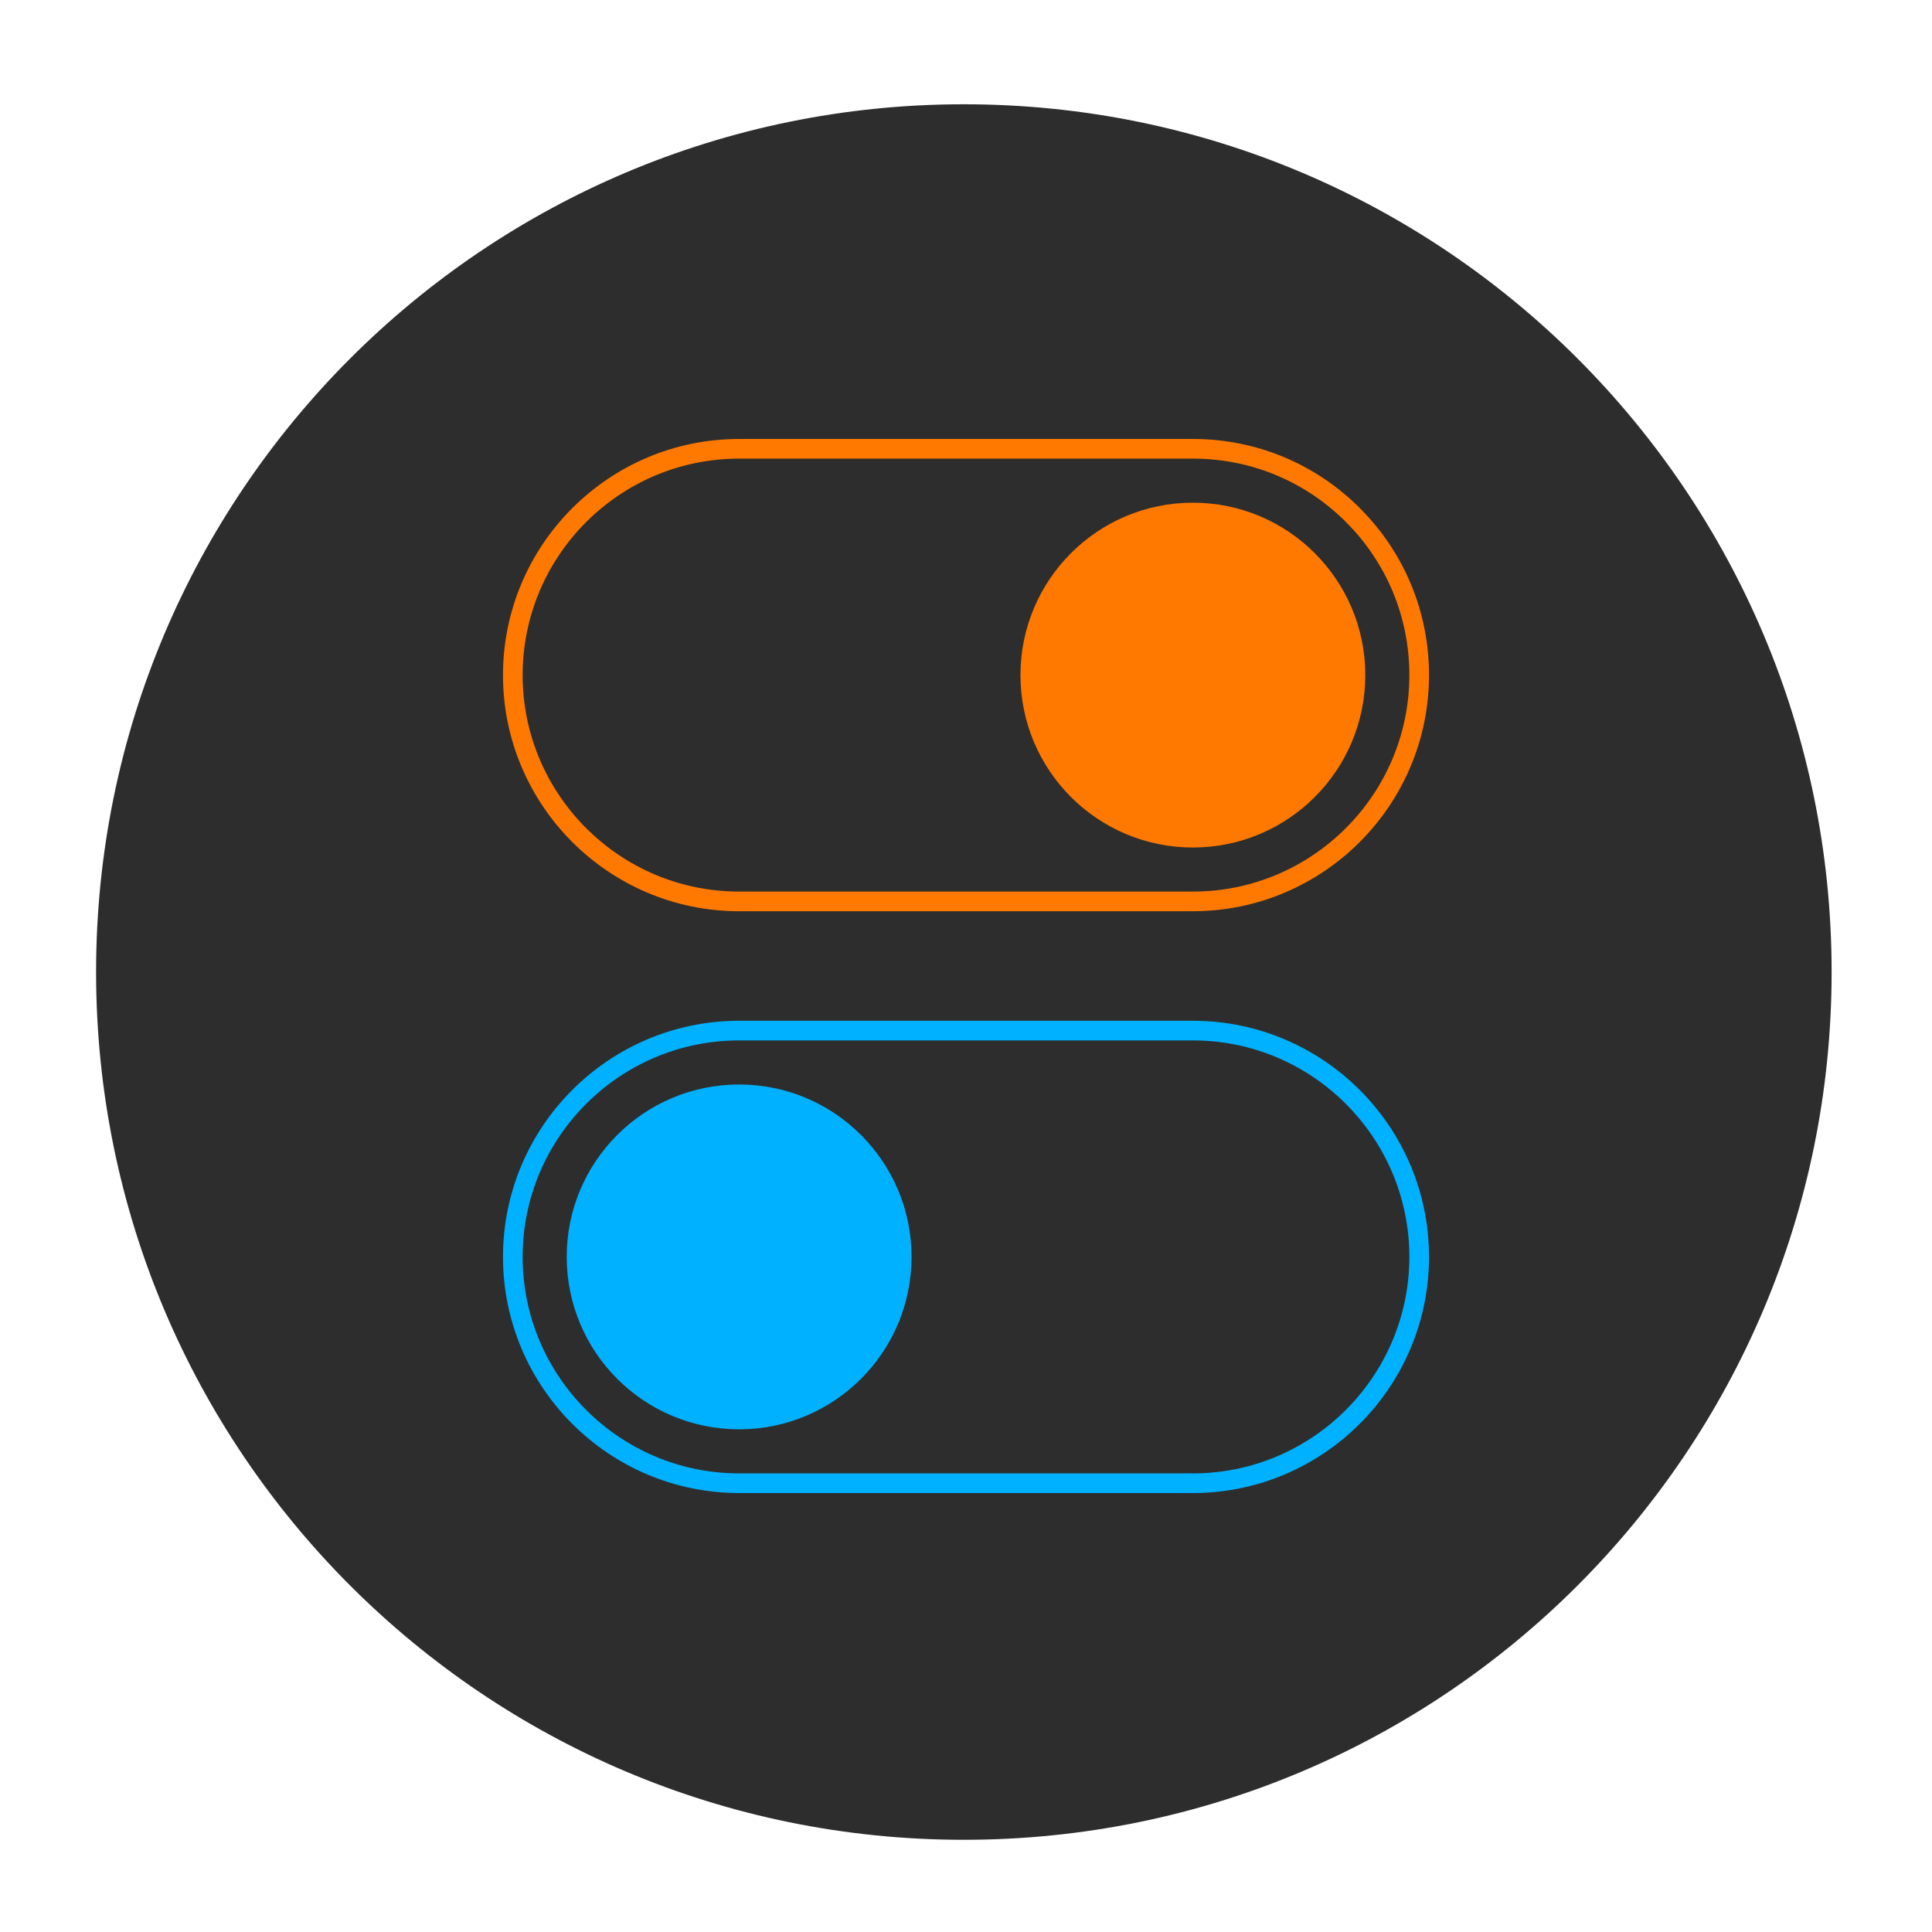
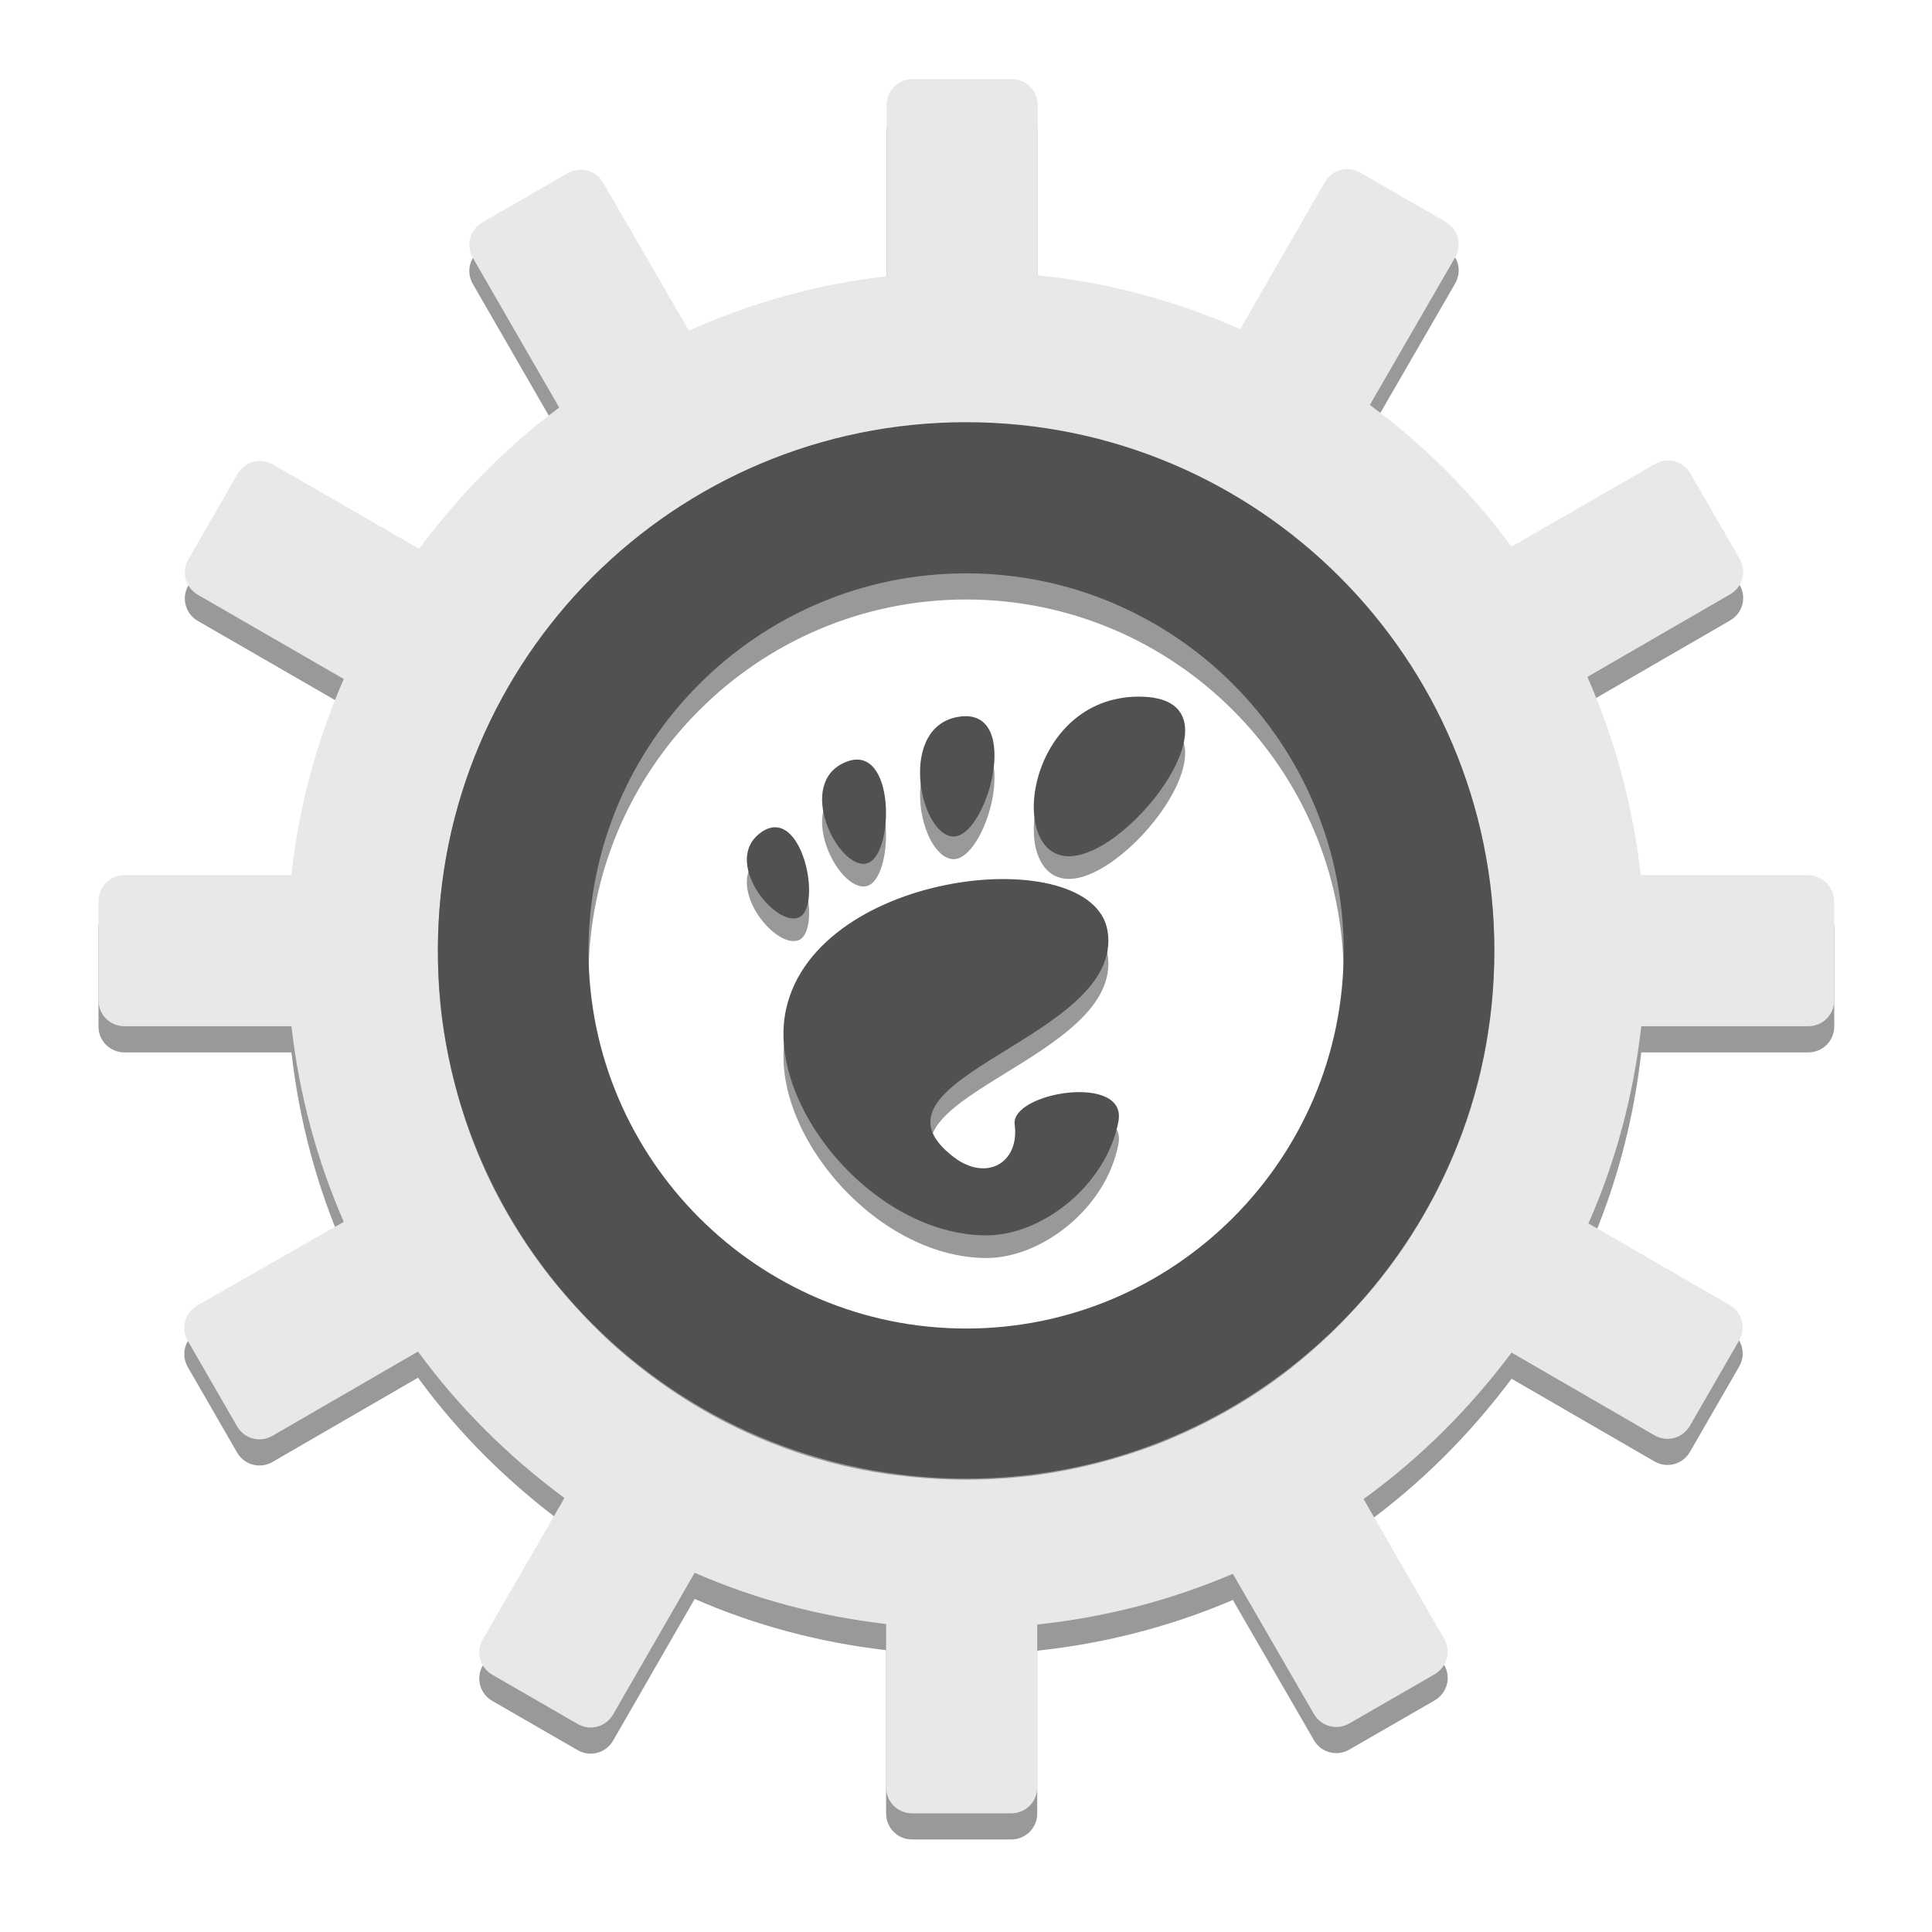
- <svg xmlns="http://www.w3.org/2000/svg" viewBox="0 0 640 640" height="640" width="640" xml:space="preserve" version="1.1" id="svg2">
-   <defs id="defs6">
-     <clipPath id="clipPath16" clipPathUnits="userSpaceOnUse">
-       <path id="path18" d="M 0,512 512,512 512,0 0,0 0,512 Z" />
-     </clipPath>
-     <clipPath id="clipPath24" clipPathUnits="userSpaceOnUse">
-       <path id="path26" d="m 18.325,493.744 475.4,0 0,-475.488 -475.4,0 0,475.488 z" />
-     </clipPath>
-     <clipPath id="clipPath28" clipPathUnits="userSpaceOnUse">
-       <path id="path30" d="M 448.99,63.029 C 389.293,3.332 122.807,3.332 63.11,63.029 3.413,122.726 3.413,389.312 63.01,449.009 c 59.597,59.696 326.283,59.596 385.98,0 59.697,-59.597 59.597,-326.283 0,-385.98" />
-     </clipPath>
-     <radialGradient id="radialGradient36" spreadMethod="pad" gradientTransform="matrix(237.7219,0,0,237.7219,256.025,256)" gradientUnits="userSpaceOnUse" r="1" cy="0" cx="0" fy="0" fx="0">
-       <stop id="stop38" offset="0" style="stop-opacity:1;stop-color:#ffffff" />
-       <stop id="stop40" offset="0.859" style="stop-opacity:0.141;stop-color:#ffffff" />
-       <stop id="stop42" offset="1" style="stop-opacity:0;stop-color:#ffffff" />
-     </radialGradient>
-     <mask id="mask44" height="1" width="1" y="0" x="0" maskUnits="userSpaceOnUse">
-       <g id="g46">
-         <g id="g48">
-           <g id="g50">
-             <g id="g52">
-               <path id="path54" style="fill:url(#radialGradient36);stroke:none" d="m -32768,32767 65535,0 0,-65535 -65535,0 0,65535 z" />
-             </g>
-           </g>
-         </g>
+ <svg xmlns="http://www.w3.org/2000/svg" version="1.1" id="svg2" x="0px" y="0px" viewBox="0 0 512 512" style="enable-background:new 0 0 512 512;" xml:space="preserve">
+   <g>
+     <g>
+       <path style="opacity:0.4;" d="M479.028,238.842h-44.212c-2.079-18.433-6.93-36.174-14.137-52.528l37.837-21.898    c3.326-1.94,4.435-6.098,2.495-9.425L447.983,132.4c-1.94-3.326-6.098-4.435-9.424-2.495l-37.975,21.898    c-10.533-14.275-23.284-27.026-37.56-37.56l22.591-39.084c1.94-3.326,0.832-7.484-2.495-9.425l-22.591-13.028    c-3.326-1.94-7.484-0.832-9.425,2.495l-22.453,38.945c-16.632-7.346-34.649-12.335-53.637-14.275V34.828    c0-3.881-3.049-6.93-6.93-6.93H241.89c-3.881,0-6.93,3.049-6.93,6.93v45.321c-18.433,2.079-36.035,7.068-52.389,14.414    l-22.73-39.223c-1.94-3.326-6.098-4.435-9.425-2.495l-22.591,13.028c-3.326,1.94-4.435,6.098-2.495,9.425l22.868,39.638    c-14.137,10.533-26.61,23.284-37.144,37.421l-38.668-22.314c-3.326-1.94-7.484-0.832-9.425,2.495L49.935,155.13    c-1.94,3.326-0.832,7.484,2.495,9.425l38.668,22.314c-7.068,16.216-11.919,33.679-13.86,51.974H33.026    c-3.881,0-6.93,3.049-6.93,6.93v26.195c0,3.881,3.049,6.93,6.93,6.93h44.212c2.079,18.295,6.791,35.619,13.86,51.835    l-38.807,22.175c-3.326,1.94-4.435,6.098-2.495,9.425l13.028,22.591c1.94,3.326,6.098,4.435,9.425,2.495l38.53-22.314    c10.81,14.83,23.977,27.858,38.807,38.807l-21.621,37.421c-1.94,3.326-0.832,7.484,2.495,9.425l22.591,13.028    c3.326,1.94,7.484,0.832,9.425-2.495l21.621-37.56c15.8,6.93,32.847,11.503,50.726,13.582v43.242c0,3.881,3.049,6.93,6.93,6.93    h26.195c3.881,0,6.93-3.049,6.93-6.93V437.45c18.295-1.94,35.619-6.514,51.835-13.444l21.482,37.144    c1.94,3.326,6.098,4.435,9.425,2.495l22.591-13.028c3.326-1.94,4.435-6.098,2.495-9.424l-21.344-37.005    c14.968-10.81,28.135-23.977,39.223-38.807l37.837,21.898c3.326,1.94,7.484,0.832,9.424-2.495l13.028-22.591    c1.94-3.326,0.832-7.484-2.495-9.425l-37.421-21.621c7.207-16.354,11.919-33.817,13.998-52.251h44.212    c3.881,0,6.93-3.049,6.93-6.93v-26.195C485.958,241.891,482.909,238.842,479.028,238.842z M394.623,278.896    c-1.525,11.088-4.435,21.898-8.593,32.154c-4.989,12.335-11.642,23.977-20.096,34.649c-3.326,4.296-7.068,8.316-10.949,12.335    c-4.296,4.296-8.732,8.177-13.444,11.919c-10.672,8.316-22.453,14.83-34.788,19.681c-10.117,3.881-20.789,6.653-31.738,8.177    c-6.237,0.832-12.612,1.247-18.988,1.247c-7.068,0-14.137-0.554-21.067-1.525c-10.533-1.525-20.789-4.296-30.491-8.177    c-12.335-4.851-24.116-11.642-34.649-19.958c-4.435-3.465-8.732-7.207-12.751-11.365c-4.019-4.019-7.761-8.316-11.226-12.612    c-8.316-10.672-15.107-22.314-19.958-34.649c-4.019-10.117-6.791-20.789-8.454-31.6c-0.97-6.514-1.386-13.305-1.386-19.958    c0-6.791,0.416-13.444,1.386-19.958c1.525-10.949,4.435-21.621,8.454-31.877c4.989-12.335,11.642-23.977,19.958-34.649    c3.465-4.296,7.068-8.454,11.088-12.474c3.604-3.604,7.346-6.93,11.365-10.118c10.533-8.454,22.037-15.384,34.372-20.374    c10.256-4.296,21.067-7.207,32.293-8.87c6.93-0.97,13.86-1.525,21.067-1.525c6.375,0,12.751,0.416,18.988,1.247    c11.503,1.525,22.73,4.574,33.402,8.87c12.335,4.989,23.977,11.781,34.51,20.235c4.158,3.326,8.177,6.93,12.058,10.672    c3.881,3.881,7.484,7.9,10.81,12.058c8.454,10.533,15.107,22.175,20.096,34.51c4.158,10.395,7.068,21.205,8.732,32.293    c0.97,6.514,1.386,13.305,1.386,19.958C396.009,265.591,395.593,272.243,394.623,278.896z" />
+       <path style="opacity:0.4;" d="M256.027,158.872c55.161,0,100.066,44.905,100.066,100.066s-44.905,100.066-100.066,100.066    s-100.066-44.905-100.066-100.066S200.866,158.872,256.027,158.872 M256.027,118.818c-77.337,0-139.982,62.645-139.982,139.982    s62.645,139.982,139.982,139.982s139.982-62.645,139.982-139.982S333.364,118.818,256.027,118.818L256.027,118.818z" />
+     </g>
+     <path style="fill:#E8E8E8;" d="M479.028,231.912h-44.212c-2.079-18.433-6.93-36.174-14.137-52.528l37.837-21.898   c3.326-1.94,4.435-6.098,2.495-9.425l-13.028-22.591c-1.94-3.326-6.098-4.435-9.424-2.495l-37.975,21.898   c-10.533-14.275-23.284-27.026-37.56-37.56l22.591-39.084c1.94-3.326,0.832-7.484-2.495-9.425l-22.591-13.028   c-3.326-1.94-7.484-0.832-9.425,2.495l-22.453,38.945c-16.632-7.346-34.649-12.335-53.637-14.275V27.899   c0-3.881-3.049-6.93-6.93-6.93H241.89c-3.881,0-6.93,3.049-6.93,6.93v45.321c-18.433,2.079-36.035,7.068-52.389,14.414   l-22.73-39.223c-1.94-3.326-6.098-4.435-9.425-2.495l-22.591,13.028c-3.326,1.94-4.435,6.098-2.495,9.425l22.868,39.638   c-14.137,10.533-26.61,23.284-37.144,37.421l-38.668-22.314c-3.326-1.94-7.484-0.832-9.425,2.495L49.935,148.2   c-1.94,3.326-0.832,7.484,2.495,9.425l38.668,22.314c-7.068,16.216-11.919,33.679-13.86,51.973H33.026   c-3.881,0-6.93,3.049-6.93,6.93v26.195c0,3.881,3.049,6.93,6.93,6.93h44.212c2.079,18.295,6.791,35.619,13.86,51.835   l-38.807,22.175c-3.326,1.94-4.435,6.098-2.495,9.424l13.028,22.591c1.94,3.326,6.098,4.435,9.425,2.495l38.53-22.314   c10.81,14.83,23.977,27.858,38.807,38.807L127.964,434.4c-1.94,3.326-0.832,7.484,2.495,9.424l22.591,13.028   c3.326,1.94,7.484,0.832,9.425-2.495l21.621-37.56c15.8,6.93,32.847,11.503,50.726,13.582v43.242c0,3.881,3.049,6.93,6.93,6.93   h26.195c3.881,0,6.93-3.049,6.93-6.93V430.52c18.295-1.94,35.619-6.514,51.835-13.444l21.482,37.144   c1.94,3.326,6.098,4.435,9.425,2.495l22.591-13.028c3.326-1.94,4.435-6.098,2.495-9.424l-21.344-37.005   c14.968-10.81,28.135-23.977,39.223-38.807l37.837,21.898c3.326,1.94,7.484,0.832,9.424-2.495l13.028-22.591   c1.94-3.326,0.832-7.484-2.495-9.424l-37.421-21.621c7.207-16.354,11.919-33.817,13.998-52.251h44.212   c3.881,0,6.93-3.049,6.93-6.93v-26.195C485.958,234.961,482.909,231.912,479.028,231.912z M394.623,271.966   c-1.525,11.088-4.435,21.898-8.593,32.154c-4.989,12.335-11.642,23.977-20.096,34.649c-3.326,4.296-7.068,8.316-10.949,12.335   c-4.296,4.296-8.732,8.177-13.444,11.919c-10.672,8.316-22.453,14.83-34.788,19.681c-10.117,3.881-20.789,6.653-31.738,8.177   c-6.237,0.832-12.612,1.247-18.988,1.247c-7.068,0-14.137-0.554-21.067-1.525c-10.533-1.525-20.789-4.297-30.491-8.177   c-12.335-4.851-24.116-11.642-34.649-19.958c-4.435-3.465-8.732-7.207-12.751-11.365c-4.019-4.019-7.761-8.316-11.226-12.612   c-8.316-10.672-15.107-22.314-19.958-34.649c-4.019-10.117-6.791-20.789-8.454-31.6c-0.97-6.514-1.386-13.305-1.386-19.958   c0-6.791,0.416-13.444,1.386-19.958c1.525-10.949,4.435-21.621,8.454-31.877c4.989-12.335,11.642-23.977,19.958-34.649   c3.465-4.296,7.068-8.454,11.088-12.474c3.604-3.604,7.346-6.93,11.365-10.118c10.533-8.454,22.037-15.384,34.372-20.374   c10.256-4.296,21.067-7.207,32.293-8.87c6.93-0.97,13.86-1.525,21.067-1.525c6.375,0,12.751,0.416,18.988,1.247   c11.503,1.525,22.73,4.574,33.402,8.87c12.335,4.989,23.977,11.781,34.51,20.235c4.158,3.326,8.177,6.93,12.058,10.672   c3.881,3.881,7.484,7.9,10.81,12.058c8.454,10.533,15.107,22.175,20.096,34.51c4.158,10.395,7.068,21.205,8.732,32.293   c0.97,6.514,1.386,13.305,1.386,19.958C396.009,258.661,395.593,265.313,394.623,271.966z" />
+     <path style="fill:#515151;" d="M256.027,151.942c55.161,0,100.066,44.905,100.066,100.066s-44.905,100.066-100.066,100.066   s-100.066-44.905-100.066-100.066S200.866,151.942,256.027,151.942 M256.027,111.888c-77.337,0-139.982,62.645-139.982,139.982   s62.645,139.982,139.982,139.982s139.982-62.645,139.982-139.982S333.364,111.888,256.027,111.888L256.027,111.888z" />
+   </g>
+   <g>
+     <g id="g14" style="opacity:0.4;">
+       <g id="g214" transform="translate(309.052,338.6321)">
+         <path id="path216" d="M-7.222-148.015c-29.7,0-35.272,42.303-18.564,42.303C-9.08-105.713,22.479-148.015-7.222-148.015" />
      </g>
-     </mask>
-     <radialGradient id="radialGradient56" spreadMethod="pad" gradientTransform="matrix(237.7219,0,0,237.7219,256.025,256)" gradientUnits="userSpaceOnUse" r="1" cy="0" cx="0" fy="0" fx="0">
-       <stop id="stop58" offset="0" style="stop-opacity:1;stop-color:#010101" />
-       <stop id="stop60" offset="0.859" style="stop-opacity:1;stop-color:#010101" />
-       <stop id="stop62" offset="1" style="stop-opacity:1;stop-color:#010101" />
-     </radialGradient>
-     <clipPath id="clipPath86" clipPathUnits="userSpaceOnUse">
-       <path id="path88" d="m 18.325,493.744 475.4,0 0,-475.488 -475.4,0 0,475.488 z" />
-     </clipPath>
-     <clipPath id="clipPath90" clipPathUnits="userSpaceOnUse">
-       <path id="path92" d="M 448.99,63.029 C 389.293,3.332 122.807,3.332 63.11,63.029 3.413,122.726 3.413,389.312 63.01,449.009 c 59.597,59.696 326.283,59.596 385.98,0 59.697,-59.597 59.597,-326.283 0,-385.98" />
-     </clipPath>
-     <radialGradient id="radialGradient98" spreadMethod="pad" gradientTransform="matrix(188.2547,188.3612,-130.3588,130.279,256.025,256.0438)" gradientUnits="userSpaceOnUse" r="1" cy="0" cx="0" fy="0" fx="0">
-       <stop id="stop100" offset="0" style="stop-opacity:1;stop-color:#ffffff" />
-       <stop id="stop102" offset="0.859" style="stop-opacity:0.141;stop-color:#ffffff" />
-       <stop id="stop104" offset="1" style="stop-opacity:0;stop-color:#ffffff" />
-     </radialGradient>
-     <mask id="mask106" height="1" width="1" y="0" x="0" maskUnits="userSpaceOnUse">
-       <g id="g108">
-         <g id="g110">
-           <g id="g112">
-             <g id="g114">
-               <path id="path116" style="fill:url(#radialGradient98);stroke:none" d="m -32768,32767 65535,0 0,-65535 -65535,0 0,65535 z" />
-             </g>
-           </g>
-         </g>
+       <g id="g218" transform="translate(251.9642,295.7313)">
+         <path id="path220" d="M0.55-68.054c8.896,0.543,18.656-33.95,1.937-31.78C-14.228-97.665-8.35-68.597,0.55-68.054" />
      </g>
-     </mask>
-     <radialGradient id="radialGradient118" spreadMethod="pad" gradientTransform="matrix(188.2547,188.3612,-130.3588,130.279,256.025,256.0438)" gradientUnits="userSpaceOnUse" r="1" cy="0" cx="0" fy="0" fx="0">
-       <stop id="stop120" offset="0" style="stop-opacity:1;stop-color:#010101" />
-       <stop id="stop122" offset="0.859" style="stop-opacity:1;stop-color:#010101" />
-       <stop id="stop124" offset="1" style="stop-opacity:1;stop-color:#010101" />
-     </radialGradient>
-     <clipPath id="clipPath148" clipPathUnits="userSpaceOnUse">
-       <path id="path150" d="m 18.275,493.694 475.387,0 0,-475.438 -475.387,0 0,475.438 z" />
-     </clipPath>
-     <clipPath id="clipPath152" clipPathUnits="userSpaceOnUse">
-       <path id="path154" d="m 63.01,63.029 c 59.697,-59.697 326.183,-59.697 385.88,0 59.697,59.697 59.697,326.183 0,385.88 -59.697,59.696 -326.183,59.696 -385.88,0.1 -59.697,-59.597 -59.597,-326.283 0,-385.98" />
-     </clipPath>
-     <radialGradient id="radialGradient160" spreadMethod="pad" gradientTransform="matrix(-188.2877,188.3942,130.3817,130.3018,255.925,255.9938)" gradientUnits="userSpaceOnUse" r="1" cy="0" cx="0" fy="0" fx="0">
-       <stop id="stop162" offset="0" style="stop-opacity:1;stop-color:#ffffff" />
-       <stop id="stop164" offset="0.859" style="stop-opacity:0.141;stop-color:#ffffff" />
-       <stop id="stop166" offset="1" style="stop-opacity:0;stop-color:#ffffff" />
-     </radialGradient>
-     <mask id="mask168" height="1" width="1" y="0" x="0" maskUnits="userSpaceOnUse">
-       <g id="g170">
-         <g id="g172">
-           <g id="g174">
-             <g id="g176">
-               <path id="path178" style="fill:url(#radialGradient160);stroke:none" d="m -32768,32767 65535,0 0,-65535 -65535,0 0,65535 z" />
-             </g>
-           </g>
-         </g>
+       <g id="g222" transform="translate(204.769,270.9207)">
+         <path id="path224" d="M6.974-21.81c6.327-2.785,0.815-30.026-9.944-22.597C-13.724-36.976,0.647-19.026,6.974-21.81" />
      </g>
-     </mask>
-     <radialGradient id="radialGradient180" spreadMethod="pad" gradientTransform="matrix(-188.2877,188.3942,130.3817,130.3018,255.925,255.9938)" gradientUnits="userSpaceOnUse" r="1" cy="0" cx="0" fy="0" fx="0">
-       <stop id="stop182" offset="0" style="stop-opacity:1;stop-color:#010101" />
-       <stop id="stop184" offset="0.859" style="stop-opacity:1;stop-color:#010101" />
-       <stop id="stop186" offset="1" style="stop-opacity:1;stop-color:#010101" />
-     </radialGradient>
-     <clipPath id="clipPath16-3" clipPathUnits="userSpaceOnUse">
-       <path id="path18-6" d="M 0,512 H 512 V 0 H 0 Z" />
-     </clipPath>
-     <clipPath id="clipPath24-7" clipPathUnits="userSpaceOnUse">
-       <path id="path26-5" d="m 18.325,493.744 h 475.4 V 18.256 h -475.4 z" />
-     </clipPath>
-     <clipPath id="clipPath28-3" clipPathUnits="userSpaceOnUse">
-       <path id="path30-5" d="M 448.99,63.029 C 389.293,3.332 122.807,3.332 63.11,63.029 3.413,122.726 3.413,389.312 63.01,449.009 c 59.597,59.696 326.283,59.596 385.98,0 59.697,-59.597 59.597,-326.283 0,-385.98" />
-     </clipPath>
-     <mask id="mask44-6" height="1" width="1" y="0" x="0" maskUnits="userSpaceOnUse">
-       <g id="g46-2">
-         <g id="g48-9">
-           <g id="g50-1">
-             <g id="g52-2">
-               <path id="path54-7" style="fill:url(#radialGradient36-0);stroke:none" d="M -32768,32767 H 32767 V -32768 H -32768 Z" />
-             </g>
-           </g>
-         </g>
+       <g id="g226" transform="translate(225.4054,287.4262)">
+         <path id="path228" d="M4.165-52.574c7.532-1.536,7.945-32.431-5.486-26.889C-14.755-73.92-3.361-51.037,4.165-52.574" />
      </g>
-     </mask>
-     <radialGradient id="radialGradient36-0" spreadMethod="pad" gradientTransform="matrix(237.7219,0,0,237.7219,256.025,256)" gradientUnits="userSpaceOnUse" r="1" cy="0" cx="0" fy="0" fx="0">
-       <stop id="stop38-9" offset="0" style="stop-opacity:1;stop-color:#ffffff" />
-       <stop id="stop40-3" offset="0.859" style="stop-opacity:0.141;stop-color:#ffffff" />
-       <stop id="stop42-6" offset="1" style="stop-opacity:0;stop-color:#ffffff" />
-     </radialGradient>
-     <radialGradient id="radialGradient56-0" spreadMethod="pad" gradientTransform="matrix(237.7219,0,0,237.7219,256.025,256)" gradientUnits="userSpaceOnUse" r="1" cy="0" cx="0" fy="0" fx="0">
-       <stop id="stop58-6" offset="0" style="stop-opacity:1;stop-color:#010101" />
-       <stop id="stop60-2" offset="0.859" style="stop-opacity:1;stop-color:#010101" />
-       <stop id="stop62-6" offset="1" style="stop-opacity:1;stop-color:#010101" />
-     </radialGradient>
-     <clipPath id="clipPath86-1" clipPathUnits="userSpaceOnUse">
-       <path id="path88-8" d="m 18.325,493.744 h 475.4 V 18.256 h -475.4 z" />
-     </clipPath>
-     <clipPath id="clipPath90-7" clipPathUnits="userSpaceOnUse">
-       <path id="path92-9" d="M 448.99,63.029 C 389.293,3.332 122.807,3.332 63.11,63.029 3.413,122.726 3.413,389.312 63.01,449.009 c 59.597,59.696 326.283,59.596 385.98,0 59.697,-59.597 59.597,-326.283 0,-385.98" />
-     </clipPath>
-     <mask id="mask106-2" height="1" width="1" y="0" x="0" maskUnits="userSpaceOnUse">
-       <g id="g108-0">
-         <g id="g110-2">
-           <g id="g112-3">
-             <g id="g114-7">
-               <path id="path116-5" style="fill:url(#radialGradient98-9);stroke:none" d="M -32768,32767 H 32767 V -32768 H -32768 Z" />
-             </g>
-           </g>
-         </g>
+       <g id="g230" transform="translate(270.9334,207.392)">
+         <path id="path232" d="M-2.033,96.599c1.336,10.206-7.487,15.246-16.128,8.666C-45.67,84.322,27.386,73.873,22.57,45.259     c-3.997-23.751-76.871-16.439-85.169,20.724c-5.617,25.136,23.122,60.008,53.11,60.008c14.752,0,31.768-13.321,34.951-30.195     C27.893,82.928-3.148,88.085-2.033,96.599" />
      </g>
-     </mask>
-     <radialGradient id="radialGradient98-9" spreadMethod="pad" gradientTransform="matrix(188.2547,188.3612,-130.3588,130.279,256.025,256.0438)" gradientUnits="userSpaceOnUse" r="1" cy="0" cx="0" fy="0" fx="0">
-       <stop id="stop100-2" offset="0" style="stop-opacity:1;stop-color:#ffffff" />
-       <stop id="stop102-2" offset="0.859" style="stop-opacity:0.141;stop-color:#ffffff" />
-       <stop id="stop104-8" offset="1" style="stop-opacity:0;stop-color:#ffffff" />
-     </radialGradient>
-     <radialGradient id="radialGradient118-9" spreadMethod="pad" gradientTransform="matrix(188.2547,188.3612,-130.3588,130.279,256.025,256.0438)" gradientUnits="userSpaceOnUse" r="1" cy="0" cx="0" fy="0" fx="0">
-       <stop id="stop120-7" offset="0" style="stop-opacity:1;stop-color:#010101" />
-       <stop id="stop122-3" offset="0.859" style="stop-opacity:1;stop-color:#010101" />
-       <stop id="stop124-6" offset="1" style="stop-opacity:1;stop-color:#010101" />
-     </radialGradient>
-     <clipPath id="clipPath148-1" clipPathUnits="userSpaceOnUse">
-       <path id="path150-2" d="M 18.275,493.694 H 493.662 V 18.256 H 18.275 Z" />
-     </clipPath>
-     <clipPath id="clipPath152-9" clipPathUnits="userSpaceOnUse">
-       <path id="path154-3" d="m 63.01,63.029 c 59.697,-59.697 326.183,-59.697 385.88,0 59.697,59.697 59.697,326.183 0,385.88 -59.697,59.696 -326.183,59.696 -385.88,0.1 -59.697,-59.597 -59.597,-326.283 0,-385.98" />
-     </clipPath>
-     <mask id="mask168-1" height="1" width="1" y="0" x="0" maskUnits="userSpaceOnUse">
-       <g id="g170-9">
-         <g id="g172-4">
-           <g id="g174-7">
-             <g id="g176-8">
-               <path id="path178-4" style="fill:url(#radialGradient160-5);stroke:none" d="M -32768,32767 H 32767 V -32768 H -32768 Z" />
-             </g>
-           </g>
-         </g>
+     </g>
+     <g id="g14_1_">
+       <g id="g214_1_" transform="translate(309.052,338.6321)">
+         <path id="path216_1_" style="fill:#515151;" d="M-7.222-154.015c-29.7,0-35.272,42.303-18.564,42.303     C-9.08-111.713,22.479-154.015-7.222-154.015" />
      </g>
-     </mask>
-     <radialGradient id="radialGradient160-5" spreadMethod="pad" gradientTransform="matrix(-188.2877,188.3942,130.3817,130.3018,255.925,255.9938)" gradientUnits="userSpaceOnUse" r="1" cy="0" cx="0" fy="0" fx="0">
-       <stop id="stop162-0" offset="0" style="stop-opacity:1;stop-color:#ffffff" />
-       <stop id="stop164-3" offset="0.859" style="stop-opacity:0.141;stop-color:#ffffff" />
-       <stop id="stop166-6" offset="1" style="stop-opacity:0;stop-color:#ffffff" />
-     </radialGradient>
-     <radialGradient id="radialGradient180-1" spreadMethod="pad" gradientTransform="matrix(-188.2877,188.3942,130.3817,130.3018,255.925,255.9938)" gradientUnits="userSpaceOnUse" r="1" cy="0" cx="0" fy="0" fx="0">
-       <stop id="stop182-0" offset="0" style="stop-opacity:1;stop-color:#010101" />
-       <stop id="stop184-6" offset="0.859" style="stop-opacity:1;stop-color:#010101" />
-       <stop id="stop186-3" offset="1" style="stop-opacity:1;stop-color:#010101" />
-     </radialGradient>
-   </defs>
-   <g id="layer1" style="display:inline">
-     <circle style="fill:#2d2d2d;fill-opacity:1;stroke-width:0.972" id="path914" cx="319.288" cy="322" r="287.458" />
-   </g>
-   <g id="layer2">
-     <g transform="matrix(1.629715,0,0,-1.629715,-97.20698,737.2075)" id="g10">
-       <g id="g12">
-         <g clip-path="url(#clipPath16)" id="g14">
-           <g id="g20">
-             <g id="g22" />
-             <g id="g64">
-               <g style="opacity:0.4" id="g66" clip-path="url(#clipPath24)">
-                 <g id="g68">
-                   <g id="g70" clip-path="url(#clipPath28)">
-                     <g id="g72">
-                       <g id="g74" />
-                       <g id="g76" mask="url(#mask44)">
-                         <g id="g78" />
-                       </g>
-                     </g>
-                   </g>
-                 </g>
-               </g>
-             </g>
-           </g>
-           <g id="g82">
-             <g id="g84" />
-             <g id="g126">
-               <g style="opacity:0.4" id="g128" clip-path="url(#clipPath86)">
-                 <g id="g130">
-                   <g id="g132" clip-path="url(#clipPath90)">
-                     <g id="g134">
-                       <g id="g136" />
-                       <g id="g138" mask="url(#mask106)">
-                         <g id="g140" />
-                       </g>
-                     </g>
-                   </g>
-                 </g>
-               </g>
-             </g>
-           </g>
-           <g id="g144">
-             <g id="g146" />
-             <g id="g188">
-               <g style="opacity:0.4" id="g190" clip-path="url(#clipPath148)">
-                 <g id="g192">
-                   <g id="g194" clip-path="url(#clipPath152)">
-                     <g id="g196">
-                       <g id="g198" />
-                       <g id="g200" mask="url(#mask168)">
-                         <g id="g202" />
-                       </g>
-                     </g>
-                   </g>
-                 </g>
-               </g>
-             </g>
-           </g>
-           <g transform="translate(433.2792,78.7208)" id="g206" />
-           <g transform="translate(209.9059,271.1287)" id="g210">
-             <path id="path212" style="fill:#ff7900;fill-opacity:1;fill-rule:nonzero;stroke:none" d="m 0,0 92.254,-0.001 c 24.243,0.024 43.958,19.754 43.958,44.002 0,11.754 -4.576,22.804 -12.887,31.115 -8.311,8.31 -19.361,12.887 -31.115,12.887 H -0.06 c -24.245,-0.021 -43.965,-19.752 -43.965,-44.002 0,-24.248 19.714,-43.978 43.957,-44.002 z M 92.21,-3.996 H -0.022 c -26.466,0 -47.998,21.531 -47.998,47.997 0,26.466 21.532,47.998 47.998,47.998 H 92.21 c 12.821,0 24.874,-4.993 33.94,-14.058 9.066,-9.066 14.058,-21.119 14.057,-33.94 0,-26.466 -21.531,-47.997 -47.997,-47.997" />
-           </g>
-           <g transform="translate(302.1165,350.1749)" id="g214">
-             <path id="path216" style="fill:#ff7900;fill-opacity:1;fill-rule:nonzero;stroke:none" d="M 0,0 C 19.355,0 35.045,-15.69 35.045,-35.045 35.045,-54.4 19.355,-70.09 0,-70.09 c -19.355,0 -35.045,15.69 -35.045,35.045 C -35.045,-15.69 -19.355,0 0,0" />
-           </g>
-           <g transform="translate(209.9059,152.8687)" id="g218">
-             <path id="path220" style="fill:#00b1ff;fill-opacity:1;fill-rule:nonzero;stroke:none" d="m 0,0 92.255,-0.001 c 24.243,0.024 43.958,19.754 43.958,44.003 0,24.242 -19.706,43.969 -43.94,44.002 H -0.022 c -24.263,0 -44.003,-19.739 -44.003,-44.002 0,-24.249 19.714,-43.979 43.957,-44.003 z M 92.21,-3.996 H -0.022 c -26.466,0 -47.998,21.531 -47.998,47.998 0,26.466 21.532,47.997 47.998,47.997 h 92.357 c 26.408,-0.068 47.873,-21.573 47.873,-47.997 0,-26.467 -21.531,-47.998 -47.998,-47.998" />
-           </g>
-           <g transform="translate(209.8835,231.9152)" id="g222">
-             <path id="path224" style="fill:#00b1ff;fill-opacity:1;fill-rule:nonzero;stroke:none" d="M 0,0 C 19.355,0 35.045,-15.69 35.045,-35.045 35.045,-54.4 19.355,-70.09 0,-70.09 c -19.355,0 -35.045,15.69 -35.045,35.045 C -35.045,-15.69 -19.355,0 0,0" />
-           </g>
-         </g>
+       <g id="g218_1_" transform="translate(251.9642,295.7313)">
+         <path id="path220_1_" style="fill:#515151;" d="M0.55-74.054c8.896,0.543,18.656-33.95,1.937-31.78     C-14.228-103.665-8.35-74.597,0.55-74.054" />
+       </g>
+       <g id="g222_1_" transform="translate(204.769,270.9207)">
+         <path id="path224_1_" style="fill:#515151;" d="M6.974-27.81c6.327-2.785,0.815-30.026-9.944-22.597     C-13.724-42.976,0.647-25.026,6.974-27.81" />
+       </g>
+       <g id="g226_1_" transform="translate(225.4054,287.4262)">
+         <path id="path228_1_" style="fill:#515151;" d="M4.165-58.574c7.532-1.536,7.945-32.431-5.486-26.889     C-14.755-79.92-3.361-57.037,4.165-58.574" />
+       </g>
+       <g id="g230_1_" transform="translate(270.9334,207.392)">
+         <path id="path232_1_" style="fill:#515151;" d="M-2.033,90.599c1.336,10.206-7.487,15.246-16.128,8.666     C-45.67,78.322,27.386,67.873,22.57,39.259c-3.997-23.751-76.871-16.439-85.169,20.724c-5.617,25.136,23.122,60.008,53.11,60.008     c14.752,0,31.768-13.321,34.951-30.195C27.893,76.928-3.148,82.085-2.033,90.599" />
      </g>
    </g>
  </g>
</svg>
